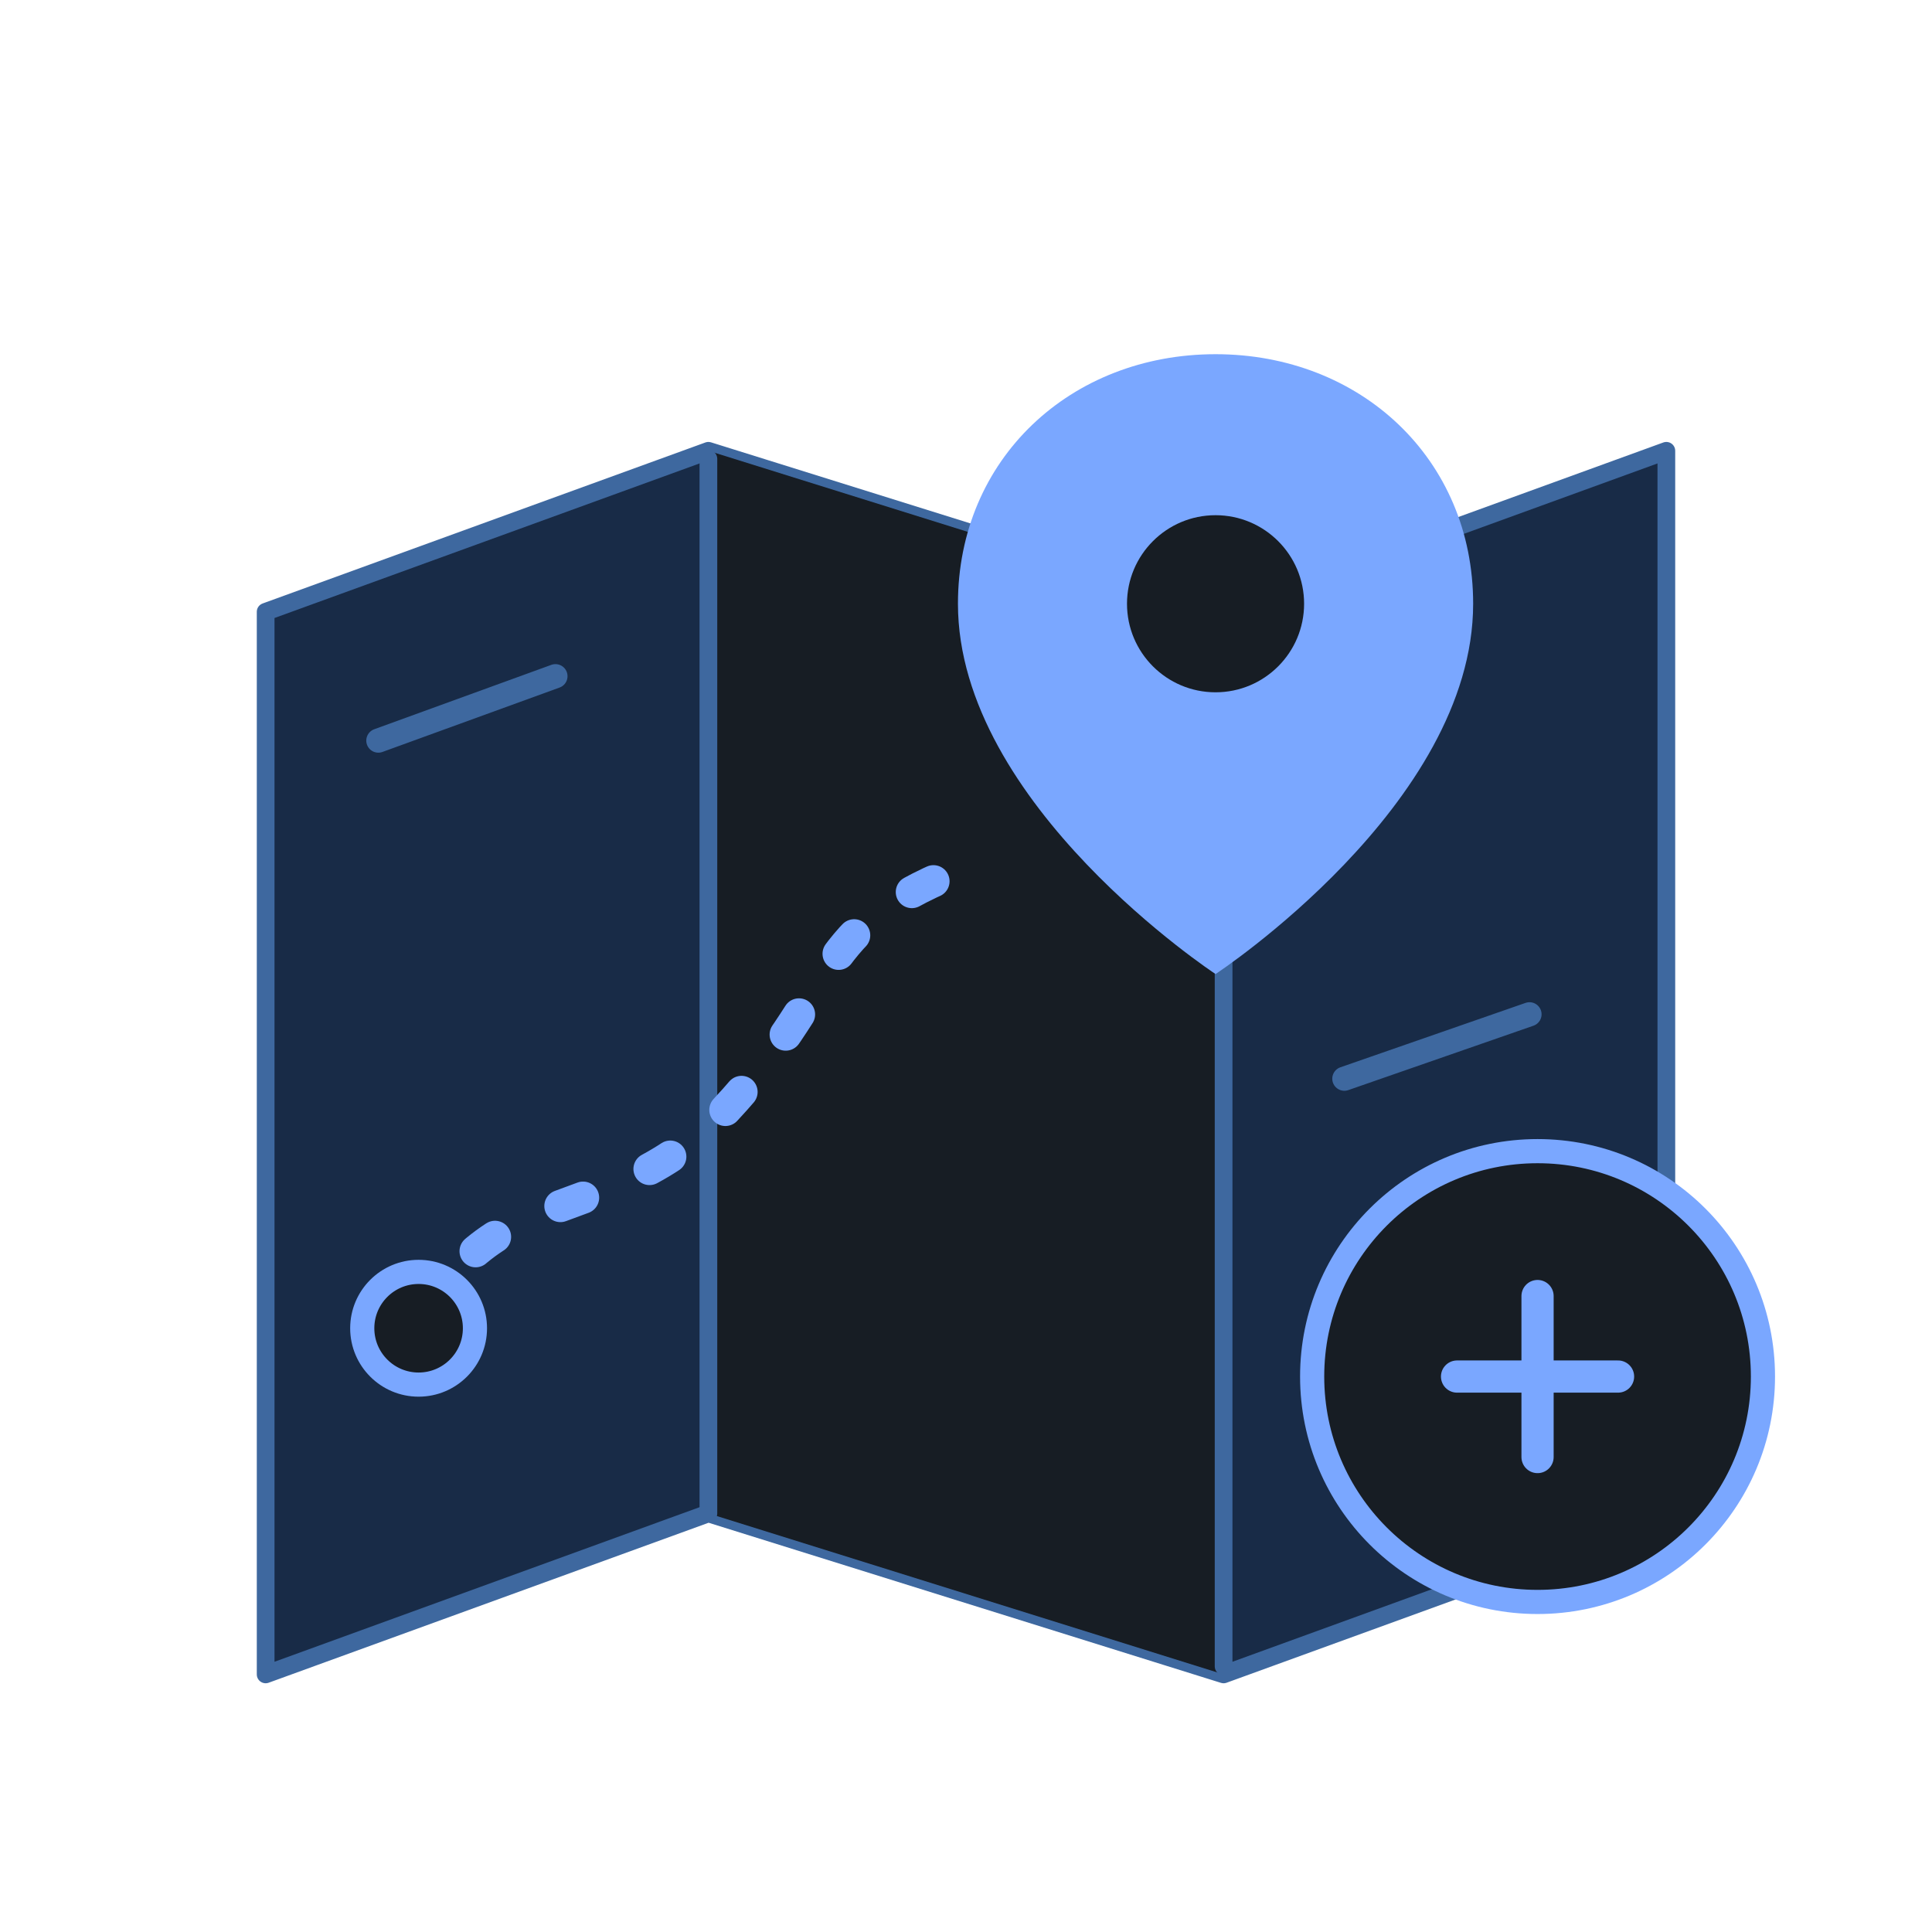
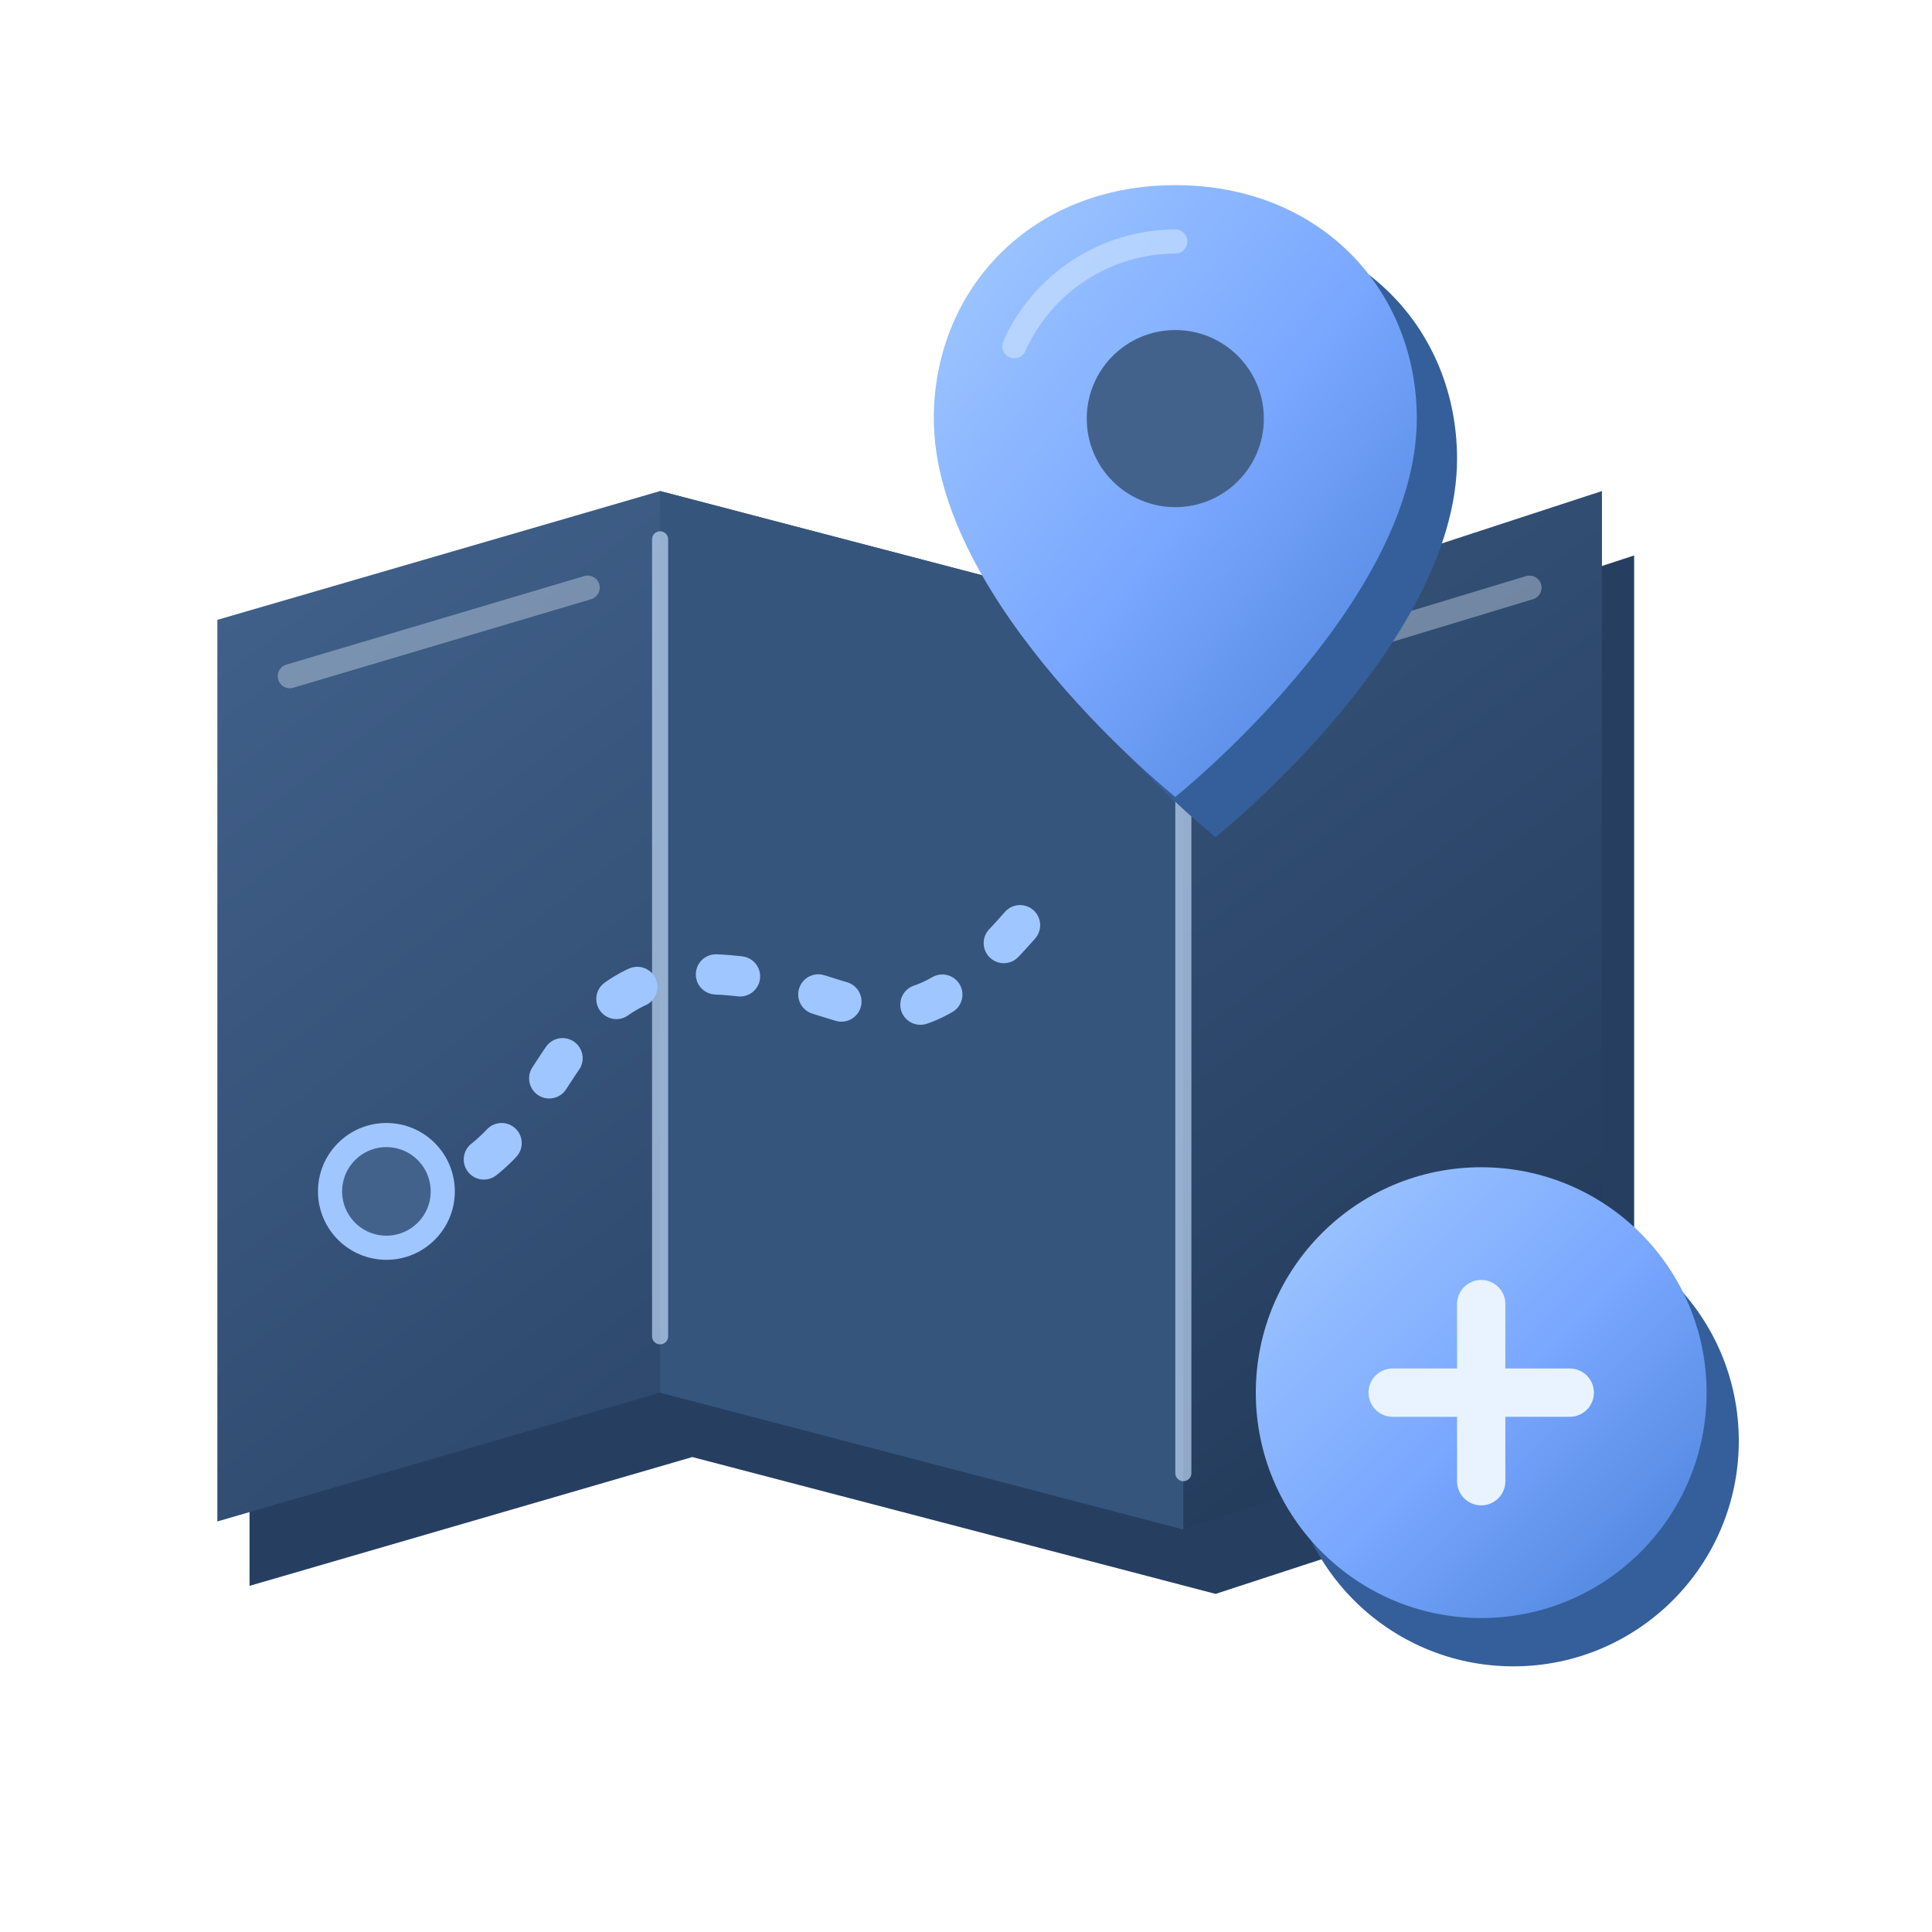
- <svg xmlns="http://www.w3.org/2000/svg" width="240" height="240" viewBox="0 0 240 240">
+ <svg xmlns="http://www.w3.org/2000/svg" width="240" height="240" viewBox="0 0 240 240" fill="none">
+   <defs>
+     <linearGradient id="blue" x1="0" y1="0" x2="1" y2="1">
+       <stop stop-color="#A3CBFF" />
+       <stop offset=".52" stop-color="#7AA7FF" />
+       <stop offset="1" stop-color="#477FD6" />
+     </linearGradient>
+     <linearGradient id="paper" x1="0" y1="0" x2="1" y2="1">
+       <stop stop-color="#42628C" />
+       <stop offset=".7" stop-color="#2B4568" />
+       <stop offset="1" stop-color="#203653" />
+     </linearGradient>
+   </defs>
  <g stroke-linecap="round" stroke-linejoin="round">
-     <path d="m33 76 55-20 64 20 55-20v132l-55 20-64-20-55 20Z" fill="#182B47" stroke="#3E689F" stroke-width="2.2" />
-     <path d="m88 56 64 20v132l-64-20Z" fill="#171D24" />
-     <path d="M88 57v131m64-111v130" fill="none" stroke="#3E689F" stroke-width="2.2" />
-     <path d="M52 165c9-19 24-12 38-27s11-22 27-29" fill="none" stroke="#7AA7FF" stroke-width="4" stroke-dasharray="3 9" />
-     <circle cx="52" cy="165" r="7" fill="#171D24" stroke="#7AA7FF" stroke-width="3" />
-     <path d="M151 44c-18 0-32 13-32 31 0 25 32 46 32 46s32-21 32-46c0-18-14-31-32-31Z" fill="#7AA7FF" />
-     <circle cx="151" cy="75" r="11" fill="#171D24" />
-     <circle cx="191" cy="171" r="28" fill="#171D24" stroke="#7AA7FF" stroke-width="3" />
-     <path d="M181 171h20m-10-10v20" stroke="#7AA7FF" stroke-width="4" />
-     <path d="m47 92 22-8m98 50 23-8" stroke="#3E689F" stroke-width="3" />
+     <path d="m31 85 55-16 65 17 52-17v112l-52 17-65-17-55 16Z" fill="#263F61" />
+     <path d="m27 77 55-16 65 17 52-17v112l-52 17-65-17-55 16Z" fill="url(#paper)" />
+     <path d="m82 61 65 17v112l-65-17Z" fill="#36557C" />
+     <path d="M82 67v99m65-81v98" stroke="#CAE1FF" stroke-width="2" stroke-opacity=".65" />
+     <path d="m36 84 37-11m84 10 33-10" stroke="#E9F3FF" stroke-width="3" stroke-opacity=".35" />
+     <path d="M48 148c22 0 18-27 39-27s23 15 43-10" fill="none" stroke="#9FC6FF" stroke-width="5" stroke-dasharray="3 10" />
+     <circle cx="48" cy="148" r="7" fill="#42628C" stroke="#9FC6FF" stroke-width="3" />
+     <path d="M151 28c-18 0-30 13-30 29 0 23 30 47 30 47s30-24 30-47c0-16-12-29-30-29Z" fill="#345F9A" />
+     <path d="M146 23c-18 0-30 13-30 29 0 23 30 47 30 47s30-24 30-47c0-16-12-29-30-29Z" fill="url(#blue)" />
+     <circle cx="146" cy="52" r="11" fill="#42628C" />
+     <path d="M126 43a22 22 0 0 1 20-13" fill="none" stroke="#CAE1FF" stroke-width="3" stroke-opacity=".65" />
+     <circle cx="188" cy="179" r="28" fill="#345F9A" />
+     <circle cx="184" cy="173" r="28" fill="url(#blue)" />
+     <path d="M173 173h22m-11-11v22" stroke="#E9F3FF" stroke-width="6" />
  </g>
</svg>
